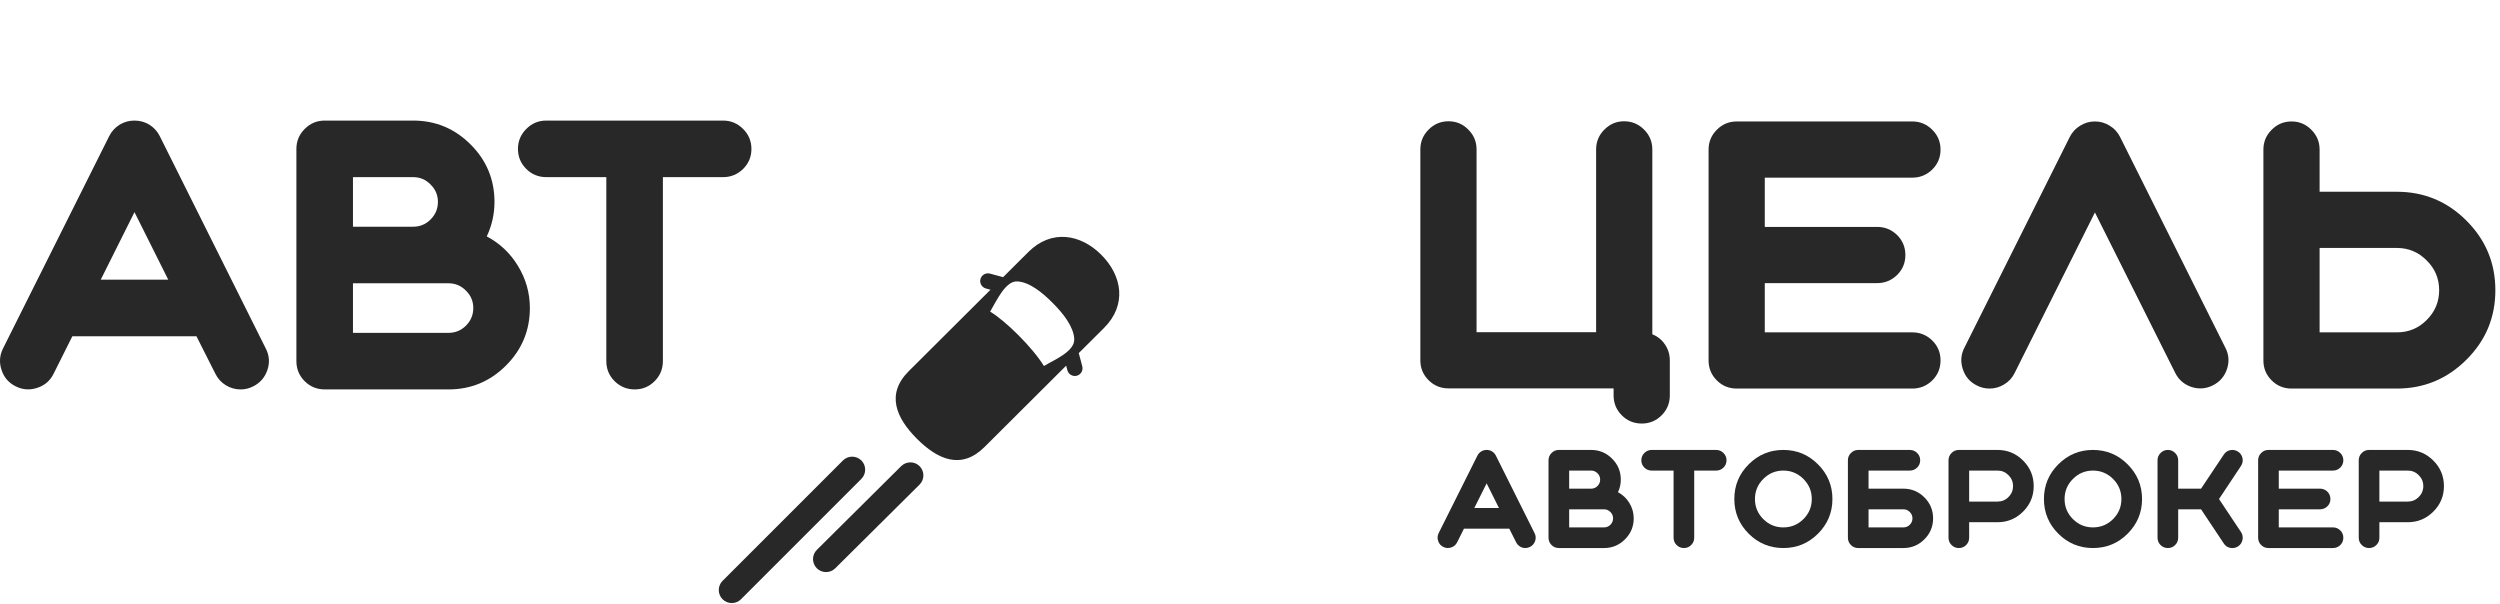
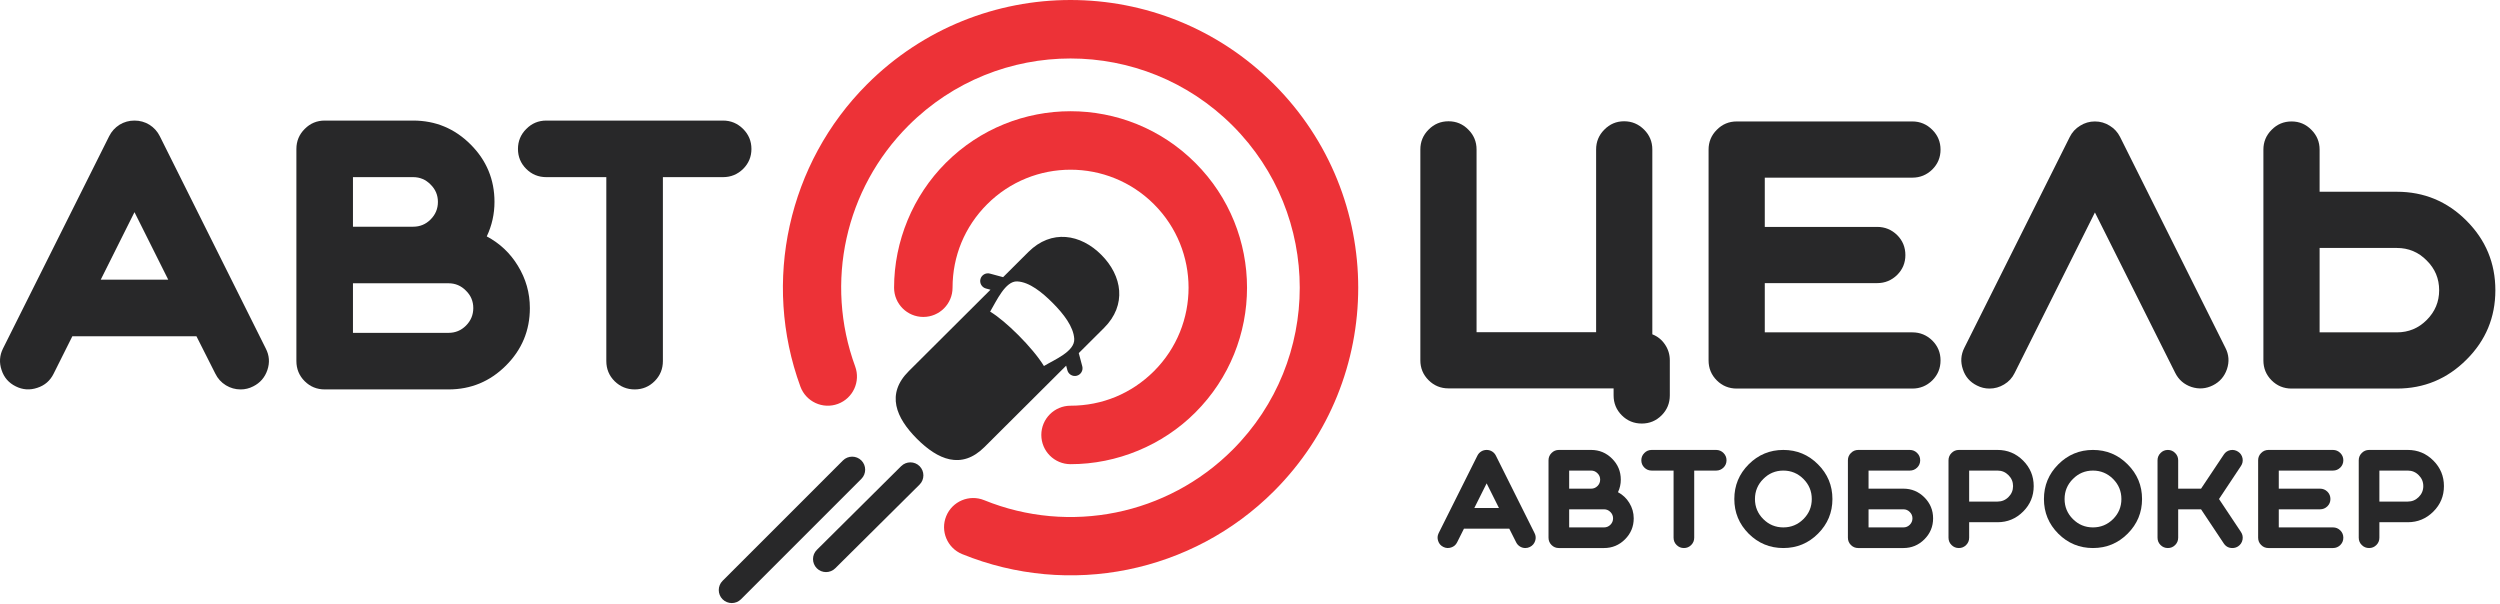
<svg xmlns="http://www.w3.org/2000/svg" width="228" height="55" viewBox="0 0 228 55" fill="none">
-   <path d="M77.991 33.419C78.499 34.798 77.793 36.328 76.415 36.837C75.036 37.345 73.506 36.639 72.997 35.26C71.243 30.468 70.961 25.379 72.02 20.582C73.08 15.782 75.476 11.286 79.077 7.685C84.2 2.562 90.916 0 97.631 0C104.346 0 111.062 2.562 116.185 7.685C121.308 12.808 123.87 19.524 123.87 26.239C123.87 32.954 121.308 39.669 116.185 44.793C112.46 48.518 107.795 50.947 102.836 51.951C97.886 52.952 92.643 52.524 87.752 50.536C86.394 49.983 85.741 48.433 86.294 47.075C86.847 45.716 88.397 45.063 89.756 45.616C93.645 47.197 97.824 47.536 101.776 46.736C105.719 45.938 109.437 43.999 112.414 41.022C116.496 36.94 118.537 31.589 118.537 26.239C118.537 20.889 116.496 15.538 112.414 11.456C108.332 7.374 102.981 5.333 97.631 5.333C92.281 5.333 86.93 7.374 82.848 11.456C79.961 14.343 78.046 17.924 77.205 21.731C76.364 25.543 76.591 29.594 77.991 33.419H77.991Z" fill="$red" />
-   <path d="M86.873 26.239C86.873 27.711 85.679 28.905 84.206 28.905C82.734 28.905 81.54 27.711 81.54 26.239C81.54 24.12 81.968 22.027 82.776 20.076C83.581 18.133 84.756 16.356 86.254 14.858C89.396 11.715 93.515 10.144 97.635 10.144C101.754 10.144 105.873 11.715 109.015 14.858C112.158 18 113.729 22.119 113.729 26.239C113.729 30.358 112.158 34.477 109.015 37.619C107.517 39.118 105.74 40.293 103.797 41.097C101.846 41.906 99.754 42.333 97.635 42.333C96.162 42.333 94.968 41.139 94.968 39.667C94.968 38.194 96.162 37.001 97.635 37.001C99.076 37.001 100.473 36.721 101.75 36.192C103.034 35.66 104.224 34.868 105.244 33.848C107.346 31.747 108.397 28.992 108.397 26.239C108.397 23.485 107.346 20.73 105.244 18.629C103.143 16.527 100.389 15.477 97.635 15.477C94.881 15.477 92.126 16.527 90.025 18.629C89.005 19.649 88.213 20.839 87.681 22.124C87.152 23.4 86.873 24.797 86.873 26.239V26.239Z" fill="$red" />
+   <path d="M77.991 33.419C78.499 34.798 77.793 36.328 76.415 36.837C75.036 37.345 73.506 36.639 72.997 35.26C71.243 30.468 70.961 25.379 72.02 20.582C73.08 15.782 75.476 11.286 79.077 7.685C84.2 2.562 90.916 0 97.631 0C104.346 0 111.062 2.562 116.185 7.685C121.308 12.808 123.87 19.524 123.87 26.239C123.87 32.954 121.308 39.669 116.185 44.793C112.46 48.518 107.795 50.947 102.836 51.951C97.886 52.952 92.643 52.524 87.752 50.536C86.394 49.983 85.741 48.433 86.294 47.075C86.847 45.716 88.397 45.063 89.756 45.616C93.645 47.197 97.824 47.536 101.776 46.736C105.719 45.938 109.437 43.999 112.414 41.022C116.496 36.94 118.537 31.589 118.537 26.239C118.537 20.889 116.496 15.538 112.414 11.456C108.332 7.374 102.981 5.333 97.631 5.333C92.281 5.333 86.93 7.374 82.848 11.456C79.961 14.343 78.046 17.924 77.205 21.731C76.364 25.543 76.591 29.594 77.991 33.419H77.991Z" fill="#ED3237" />
+   <path d="M86.873 26.239C86.873 27.711 85.679 28.905 84.206 28.905C82.734 28.905 81.54 27.711 81.54 26.239C81.54 24.12 81.968 22.027 82.776 20.076C83.581 18.133 84.756 16.356 86.254 14.858C89.396 11.715 93.515 10.144 97.635 10.144C101.754 10.144 105.873 11.715 109.015 14.858C112.158 18 113.729 22.119 113.729 26.239C113.729 30.358 112.158 34.477 109.015 37.619C107.517 39.118 105.74 40.293 103.797 41.097C101.846 41.906 99.754 42.333 97.635 42.333C96.162 42.333 94.968 41.139 94.968 39.667C94.968 38.194 96.162 37.001 97.635 37.001C99.076 37.001 100.473 36.721 101.75 36.192C103.034 35.66 104.224 34.868 105.244 33.848C107.346 31.747 108.397 28.992 108.397 26.239C108.397 23.485 107.346 20.73 105.244 18.629C103.143 16.527 100.389 15.477 97.635 15.477C94.881 15.477 92.126 16.527 90.025 18.629C89.005 19.649 88.213 20.839 87.681 22.124C87.152 23.4 86.873 24.797 86.873 26.239V26.239Z" fill="#ED3237" />
  <path fill-rule="evenodd" clip-rule="evenodd" d="M100.447 23.246C102.345 25.151 102.791 27.812 100.687 29.908L98.383 32.203L98.704 33.407C98.803 33.78 98.579 34.167 98.205 34.267L98.205 34.267C97.831 34.366 97.444 34.142 97.345 33.768L97.233 33.349L89.784 40.771C87.68 42.867 85.517 41.917 83.619 40.012C81.722 38.108 80.779 35.941 82.883 33.845L90.333 26.423L89.914 26.31C89.54 26.209 89.317 25.821 89.418 25.448H89.418C89.519 25.074 89.907 24.851 90.28 24.952L91.483 25.277L93.786 22.982C95.89 20.886 98.55 21.341 100.447 23.246L100.447 23.246ZM74.495 50.149L82.186 42.513C82.65 42.053 83.404 42.051 83.866 42.513C84.328 42.975 84.33 43.733 83.866 44.193L76.174 51.829C75.711 52.289 74.957 52.291 74.495 51.829C74.032 51.367 74.031 50.609 74.495 50.149ZM65.898 52.973L76.877 41.994C77.339 41.532 78.095 41.532 78.557 41.994C79.019 42.456 79.019 43.212 78.557 43.674L67.578 54.653C67.116 55.115 66.36 55.115 65.898 54.653C65.436 54.191 65.436 53.435 65.898 52.973V52.973ZM90.3 28.422C91.684 29.238 94.173 31.691 95.207 33.381C96.155 32.807 98.037 32.053 97.971 30.906C97.906 29.792 96.996 28.625 96.02 27.642C95.059 26.675 93.883 25.713 92.765 25.665C91.696 25.619 90.889 27.425 90.3 28.422H90.3Z" fill="#282829" />
  <path d="M12.265 19.349L15.344 25.508H9.186L12.265 19.349ZM1.438 35.237C2.072 35.554 2.727 35.597 3.404 35.368C4.081 35.15 4.578 34.718 4.894 34.074L6.598 30.667H17.916L19.636 34.074C19.854 34.522 20.176 34.877 20.602 35.139C21.017 35.39 21.465 35.516 21.945 35.516C22.349 35.516 22.731 35.423 23.091 35.237C23.725 34.92 24.156 34.424 24.385 33.747C24.615 33.07 24.566 32.414 24.238 31.781L14.574 12.421C14.356 11.984 14.039 11.635 13.624 11.373C13.21 11.122 12.756 10.996 12.265 10.996C11.774 10.996 11.32 11.122 10.905 11.373C10.491 11.635 10.174 11.984 9.956 12.421L0.275 31.781C-0.041 32.414 -0.085 33.07 0.144 33.747C0.363 34.424 0.794 34.92 1.438 35.237Z" fill="#282829" />
  <path d="M32.19 25.835H40.904C41.526 25.835 42.056 26.059 42.493 26.507C42.941 26.943 43.164 27.473 43.164 28.095C43.164 28.718 42.941 29.253 42.493 29.701C42.056 30.137 41.526 30.356 40.904 30.356H32.19V25.835ZM32.19 16.155H37.677C38.3 16.155 38.829 16.379 39.266 16.826C39.714 17.263 39.938 17.793 39.938 18.415C39.938 19.038 39.714 19.573 39.266 20.02C38.829 20.457 38.3 20.676 37.677 20.676H32.19V16.155ZM40.904 35.515C42.946 35.515 44.693 34.789 46.145 33.337C47.598 31.884 48.324 30.137 48.324 28.095C48.324 26.709 47.958 25.42 47.226 24.23C46.528 23.083 45.583 22.193 44.393 21.56C44.862 20.566 45.097 19.518 45.097 18.415C45.097 16.373 44.371 14.626 42.919 13.174C41.466 11.722 39.719 10.996 37.677 10.996H29.619C28.898 10.996 28.287 11.252 27.784 11.765C27.282 12.268 27.031 12.874 27.031 13.584V32.927C27.031 33.648 27.282 34.259 27.784 34.762C28.287 35.264 28.898 35.515 29.619 35.515H40.904Z" fill="#282829" />
  <path d="M55.296 16.155V32.927C55.296 33.648 55.547 34.259 56.05 34.762C56.563 35.264 57.175 35.515 57.884 35.515C58.594 35.515 59.2 35.264 59.702 34.762C60.205 34.259 60.456 33.648 60.456 32.927V16.155H65.943C66.653 16.155 67.264 15.904 67.777 15.402C68.279 14.899 68.531 14.293 68.531 13.584C68.531 12.874 68.279 12.268 67.777 11.765C67.264 11.252 66.653 10.996 65.943 10.996H49.826C49.105 10.996 48.494 11.252 47.991 11.765C47.489 12.268 47.238 12.874 47.238 13.584C47.238 14.293 47.489 14.899 47.991 15.402C48.494 15.904 49.105 16.155 49.826 16.155H55.296Z" fill="#282829" />
  <path d="M150.692 13.631C150.692 12.926 150.442 12.323 149.943 11.824C149.433 11.315 148.826 11.06 148.121 11.06C147.415 11.06 146.813 11.315 146.314 11.824C145.815 12.323 145.566 12.926 145.566 13.631V30.295H134.662V13.631C134.662 12.926 134.413 12.323 133.914 11.824C133.415 11.315 132.813 11.06 132.107 11.06C131.391 11.06 130.784 11.315 130.285 11.824C129.786 12.323 129.536 12.926 129.536 13.631V32.866C129.536 33.571 129.786 34.173 130.285 34.672C130.784 35.171 131.391 35.421 132.107 35.421H147.16V36.056C147.16 36.772 147.41 37.379 147.909 37.878C148.408 38.377 149.016 38.627 149.732 38.627C150.437 38.627 151.039 38.377 151.538 37.878C152.037 37.379 152.287 36.772 152.287 36.056V32.866C152.287 32.334 152.14 31.852 151.847 31.418C151.554 30.984 151.169 30.674 150.692 30.49V13.631Z" fill="#282829" />
  <path d="M174.406 35.437C175.111 35.437 175.719 35.188 176.229 34.689C176.728 34.19 176.977 33.582 176.977 32.866C176.977 32.161 176.728 31.559 176.229 31.06C175.719 30.561 175.111 30.311 174.406 30.311H160.948V25.82H171.2C171.905 25.82 172.513 25.57 173.023 25.071C173.522 24.572 173.771 23.97 173.771 23.265C173.771 22.549 173.522 21.941 173.023 21.442C172.513 20.943 171.905 20.694 171.2 20.694H160.948V16.202H174.406C175.111 16.202 175.719 15.953 176.229 15.453C176.728 14.954 176.977 14.352 176.977 13.647C176.977 12.942 176.728 12.34 176.229 11.841C175.719 11.331 175.111 11.076 174.406 11.076H158.393C157.677 11.076 157.069 11.331 156.57 11.841C156.071 12.34 155.822 12.942 155.822 13.647V32.866C155.822 33.582 156.071 34.19 156.57 34.689C157.069 35.188 157.677 35.437 158.393 35.437H174.406Z" fill="#282829" />
  <path d="M198.379 34.005C198.694 34.634 199.188 35.063 199.86 35.291C200.533 35.508 201.184 35.459 201.813 35.144C202.442 34.83 202.871 34.336 203.099 33.663C203.326 32.991 203.278 32.34 202.952 31.711L193.351 12.492C193.134 12.058 192.819 11.716 192.407 11.466C191.995 11.206 191.544 11.076 191.056 11.076C190.568 11.076 190.118 11.206 189.706 11.466C189.293 11.716 188.979 12.058 188.762 12.492L179.144 31.727C178.829 32.356 178.786 33.007 179.014 33.68C179.231 34.352 179.659 34.846 180.3 35.161C180.658 35.345 181.037 35.437 181.439 35.437C181.916 35.437 182.361 35.312 182.773 35.063C183.196 34.813 183.516 34.466 183.733 34.021L191.056 19.375L198.379 34.005Z" fill="#282829" />
  <path d="M211.548 30.311V22.614H218.595C219.658 22.614 220.564 22.993 221.312 23.753C222.072 24.501 222.451 25.407 222.451 26.471C222.451 27.523 222.072 28.429 221.312 29.188C220.564 29.937 219.658 30.311 218.595 30.311H211.548ZM211.548 17.488V13.647C211.548 12.942 211.299 12.34 210.8 11.841C210.3 11.331 209.698 11.076 208.993 11.076C208.277 11.076 207.67 11.331 207.171 11.841C206.672 12.34 206.422 12.942 206.422 13.647V32.866C206.422 33.582 206.672 34.19 207.171 34.689C207.67 35.188 208.277 35.437 208.993 35.437H218.595C221.068 35.437 223.184 34.558 224.941 32.801C226.699 31.054 227.577 28.944 227.577 26.471C227.577 23.997 226.699 21.881 224.941 20.124C223.184 18.366 221.068 17.488 218.595 17.488H211.548Z" fill="#282829" />
  <path d="M135.582 44.082L136.705 46.33H134.458L135.582 44.082ZM131.631 49.88C131.862 49.995 132.101 50.011 132.348 49.928C132.595 49.848 132.777 49.691 132.892 49.455L133.514 48.212H137.644L138.271 49.455C138.351 49.619 138.468 49.748 138.624 49.844C138.775 49.936 138.939 49.981 139.114 49.981C139.261 49.981 139.401 49.947 139.532 49.88C139.763 49.764 139.921 49.583 140.004 49.336C140.088 49.089 140.07 48.85 139.951 48.619L136.424 41.554C136.345 41.395 136.229 41.267 136.078 41.172C135.926 41.08 135.761 41.034 135.582 41.034C135.402 41.034 135.237 41.08 135.086 41.172C134.934 41.267 134.819 41.395 134.739 41.554L131.207 48.619C131.091 48.85 131.075 49.089 131.159 49.336C131.238 49.583 131.396 49.764 131.631 49.88Z" fill="#282829" />
  <path d="M143.108 46.449H146.287C146.514 46.449 146.708 46.531 146.867 46.694C147.03 46.854 147.112 47.047 147.112 47.274C147.112 47.501 147.03 47.696 146.867 47.86C146.708 48.019 146.514 48.099 146.287 48.099H143.108V46.449ZM143.108 42.917H145.11C145.337 42.917 145.53 42.998 145.69 43.162C145.853 43.321 145.935 43.514 145.935 43.742C145.935 43.969 145.853 44.164 145.69 44.327C145.53 44.487 145.337 44.566 145.11 44.566H143.108V42.917ZM146.287 49.981C147.032 49.981 147.67 49.716 148.2 49.187C148.73 48.657 148.995 48.019 148.995 47.274C148.995 46.768 148.861 46.298 148.594 45.863C148.339 45.445 147.995 45.12 147.56 44.889C147.732 44.527 147.817 44.144 147.817 43.742C147.817 42.997 147.552 42.359 147.022 41.829C146.493 41.299 145.855 41.034 145.11 41.034H142.169C141.906 41.034 141.683 41.128 141.5 41.315C141.317 41.498 141.225 41.719 141.225 41.978V49.037C141.225 49.3 141.317 49.523 141.5 49.706C141.683 49.89 141.906 49.981 142.169 49.981H146.287Z" fill="#282829" />
  <path d="M152.63 42.917V49.037C152.63 49.3 152.721 49.523 152.905 49.706C153.092 49.89 153.315 49.981 153.574 49.981C153.833 49.981 154.054 49.89 154.237 49.706C154.421 49.523 154.512 49.3 154.512 49.037V42.917H156.515C156.773 42.917 156.997 42.825 157.184 42.642C157.367 42.459 157.459 42.237 157.459 41.978C157.459 41.719 157.367 41.498 157.184 41.315C156.997 41.128 156.773 41.034 156.515 41.034H150.633C150.37 41.034 150.147 41.128 149.964 41.315C149.781 41.498 149.689 41.719 149.689 41.978C149.689 42.237 149.781 42.459 149.964 42.642C150.147 42.825 150.37 42.917 150.633 42.917H152.63Z" fill="#282829" />
  <path d="M165.234 45.511C165.234 46.224 164.981 46.834 164.475 47.34C163.965 47.846 163.353 48.099 162.64 48.099C161.927 48.099 161.317 47.846 160.811 47.34C160.305 46.834 160.052 46.224 160.052 45.511C160.052 44.798 160.305 44.188 160.811 43.682C161.317 43.172 161.927 42.917 162.64 42.917C163.353 42.917 163.965 43.172 164.475 43.682C164.981 44.188 165.234 44.798 165.234 45.511ZM158.17 45.511C158.17 46.742 158.606 47.796 159.478 48.672C160.355 49.545 161.409 49.981 162.64 49.981C163.875 49.981 164.929 49.545 165.802 48.672C166.678 47.796 167.117 46.742 167.117 45.511C167.117 44.276 166.678 43.222 165.802 42.349C164.929 41.472 163.875 41.034 162.64 41.034C161.409 41.034 160.355 41.472 159.478 42.349C158.606 43.222 158.17 44.276 158.17 45.511Z" fill="#282829" />
  <path d="M173.591 46.449C173.818 46.449 174.012 46.531 174.171 46.694C174.334 46.854 174.416 47.047 174.416 47.274C174.416 47.501 174.334 47.696 174.171 47.86C174.012 48.019 173.818 48.099 173.591 48.099H170.412V46.449H173.591ZM174.177 42.917C174.436 42.917 174.659 42.825 174.846 42.642C175.03 42.459 175.121 42.237 175.121 41.978C175.121 41.719 175.03 41.498 174.846 41.315C174.659 41.128 174.436 41.034 174.177 41.034H169.473C169.21 41.034 168.987 41.128 168.804 41.315C168.621 41.498 168.529 41.719 168.529 41.978V49.037C168.529 49.3 168.621 49.523 168.804 49.706C168.987 49.89 169.21 49.981 169.473 49.981H173.591C174.336 49.981 174.974 49.716 175.504 49.187C176.034 48.657 176.299 48.019 176.299 47.274C176.299 46.529 176.034 45.891 175.504 45.361C174.974 44.831 174.336 44.566 173.591 44.566H170.412V42.917H174.177Z" fill="#282829" />
  <path d="M183.591 44.333C183.591 44.72 183.452 45.053 183.173 45.331C182.898 45.606 182.565 45.744 182.175 45.744H179.587V42.917H182.175C182.565 42.917 182.898 43.056 183.173 43.335C183.452 43.61 183.591 43.943 183.591 44.333ZM178.649 49.981C178.908 49.981 179.129 49.89 179.312 49.706C179.495 49.523 179.587 49.3 179.587 49.037V47.627H182.175C183.083 47.627 183.86 47.304 184.506 46.658C185.151 46.017 185.474 45.242 185.474 44.333C185.474 43.425 185.151 42.648 184.506 42.002C183.86 41.357 183.083 41.034 182.175 41.034H178.649C178.386 41.034 178.163 41.128 177.979 41.315C177.796 41.498 177.704 41.719 177.704 41.978V49.037C177.704 49.3 177.796 49.523 177.979 49.706C178.163 49.89 178.386 49.981 178.649 49.981Z" fill="#282829" />
  <path d="M193.472 45.511C193.472 46.224 193.219 46.834 192.713 47.34C192.203 47.846 191.591 48.099 190.878 48.099C190.165 48.099 189.555 47.846 189.049 47.34C188.543 46.834 188.29 46.224 188.29 45.511C188.29 44.798 188.543 44.188 189.049 43.682C189.555 43.172 190.165 42.917 190.878 42.917C191.591 42.917 192.203 43.172 192.713 43.682C193.219 44.188 193.472 44.798 193.472 45.511ZM186.407 45.511C186.407 46.742 186.844 47.796 187.716 48.672C188.593 49.545 189.647 49.981 190.878 49.981C192.113 49.981 193.167 49.545 194.04 48.672C194.916 47.796 195.355 46.742 195.355 45.511C195.355 44.276 194.916 43.222 194.04 42.349C193.167 41.472 192.113 41.034 190.878 41.034C189.647 41.034 188.593 41.472 187.716 42.349C186.844 43.222 186.407 44.276 186.407 45.511Z" fill="#282829" />
  <path d="M204.118 41.196C203.899 41.052 203.662 41.004 203.407 41.052C203.152 41.104 202.953 41.239 202.809 41.459L200.736 44.566H198.65V41.978C198.65 41.719 198.558 41.498 198.375 41.315C198.191 41.128 197.97 41.034 197.711 41.034C197.448 41.034 197.225 41.128 197.042 41.315C196.859 41.498 196.767 41.719 196.767 41.978V49.037C196.767 49.3 196.859 49.523 197.042 49.706C197.225 49.89 197.448 49.981 197.711 49.981C197.97 49.981 198.191 49.89 198.375 49.706C198.558 49.523 198.65 49.3 198.65 49.037V46.449H200.736L202.809 49.563C202.997 49.842 203.258 49.981 203.592 49.981C203.784 49.981 203.959 49.93 204.118 49.826C204.334 49.679 204.467 49.477 204.519 49.222C204.567 48.967 204.519 48.732 204.375 48.517L202.373 45.511L204.375 42.498C204.519 42.283 204.567 42.048 204.519 41.793C204.467 41.538 204.334 41.339 204.118 41.196Z" fill="#282829" />
  <path d="M212.768 49.981C213.027 49.981 213.25 49.89 213.437 49.706C213.62 49.523 213.712 49.3 213.712 49.037C213.712 48.778 213.62 48.557 213.437 48.374C213.25 48.19 213.027 48.099 212.768 48.099H207.825V46.449H211.59C211.849 46.449 212.072 46.358 212.26 46.174C212.443 45.991 212.535 45.77 212.535 45.511C212.535 45.248 212.443 45.025 212.26 44.841C212.072 44.658 211.849 44.566 211.59 44.566H207.825V42.917H212.768C213.027 42.917 213.25 42.825 213.437 42.642C213.62 42.459 213.712 42.237 213.712 41.978C213.712 41.719 213.62 41.498 213.437 41.315C213.25 41.128 213.027 41.034 212.768 41.034H206.887C206.624 41.034 206.4 41.128 206.217 41.315C206.034 41.498 205.942 41.719 205.942 41.978V49.037C205.942 49.3 206.034 49.523 206.217 49.706C206.4 49.89 206.624 49.981 206.887 49.981H212.768Z" fill="#282829" />
  <path d="M221.005 44.333C221.005 44.72 220.865 45.053 220.586 45.331C220.311 45.606 219.979 45.744 219.588 45.744H217V42.917H219.588C219.979 42.917 220.311 43.056 220.586 43.335C220.865 43.61 221.005 43.943 221.005 44.333ZM216.062 49.981C216.321 49.981 216.542 49.89 216.725 49.706C216.909 49.523 217 49.3 217 49.037V47.627H219.588C220.497 47.627 221.274 47.304 221.919 46.658C222.565 46.017 222.887 45.242 222.887 44.333C222.887 43.425 222.565 42.648 221.919 42.002C221.274 41.357 220.497 41.034 219.588 41.034H216.062C215.799 41.034 215.576 41.128 215.392 41.315C215.209 41.498 215.117 41.719 215.117 41.978V49.037C215.117 49.3 215.209 49.523 215.392 49.706C215.576 49.89 215.799 49.981 216.062 49.981Z" fill="#282829" />
</svg>
